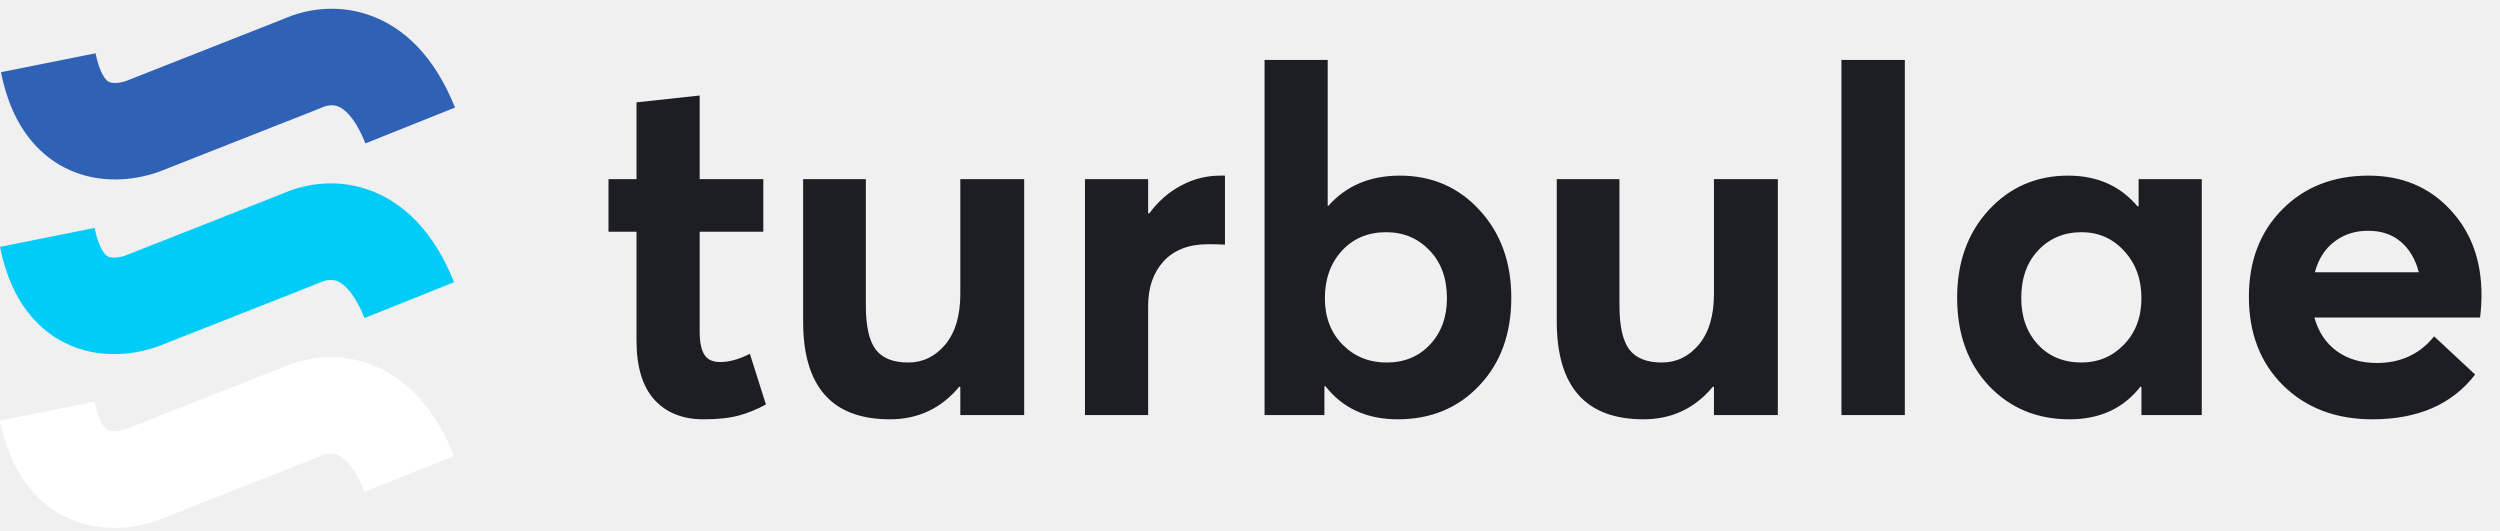
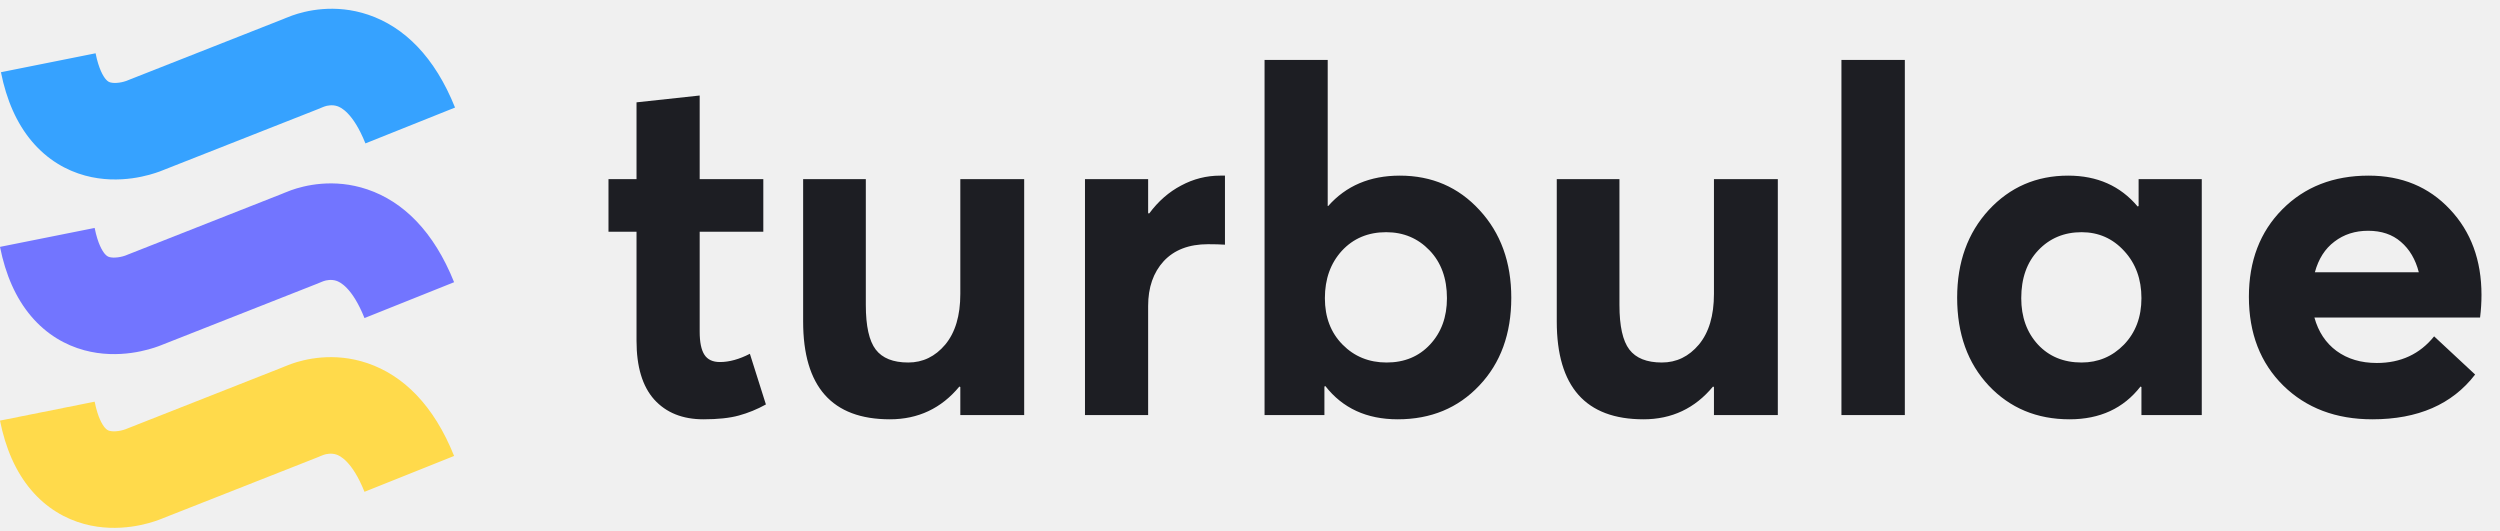
<svg xmlns="http://www.w3.org/2000/svg" width="259" height="55" viewBox="0 0 259 55" fill="none">
-   <path d="M33.618 11.031C33.888 10.935 34.429 10.824 34.951 11.001C35.257 11.104 36.564 11.623 37.858 14.857L47.142 11.143C45.043 5.895 41.878 2.788 38.157 1.529C34.654 0.343 31.616 1.132 30.279 1.605C30 1.704 29.753 1.804 29.586 1.874L29.422 1.942C29.334 1.979 29.28 2.001 29.215 2.026L13.357 8.273C13.311 8.292 13.267 8.309 13.233 8.323L13.144 8.358L13.092 8.379L13.079 8.384L13.076 8.385C13.003 8.412 12.713 8.511 12.338 8.563C11.953 8.616 11.648 8.596 11.442 8.54C11.303 8.503 11.152 8.44 10.949 8.2C10.711 7.918 10.236 7.183 9.903 5.52L0.097 7.481C0.673 10.362 1.726 12.777 3.308 14.651C4.925 16.566 6.884 17.664 8.818 18.19C12.429 19.172 15.653 18.095 16.547 17.764C16.672 17.717 16.782 17.674 16.858 17.643L16.948 17.607C16.977 17.596 16.995 17.588 17.023 17.577L32.88 11.331C33.251 11.184 33.361 11.135 33.428 11.105C33.482 11.081 33.507 11.07 33.618 11.031Z" fill="#2F62B5" />
-   <path d="M33.521 29.125C33.791 29.029 34.332 28.918 34.854 29.094C35.159 29.198 36.467 29.716 37.761 32.951L47.045 29.237C44.946 23.989 41.781 20.882 38.06 19.622C34.557 18.436 31.518 19.225 30.182 19.698C29.903 19.797 29.656 19.898 29.488 19.968L29.325 20.036C29.236 20.072 29.183 20.094 29.118 20.12L13.26 26.367C13.213 26.386 13.17 26.403 13.136 26.417L13.047 26.452L12.995 26.473L12.982 26.478L12.979 26.479C12.906 26.506 12.616 26.605 12.241 26.656C11.856 26.709 11.55 26.69 11.345 26.634C11.206 26.596 11.055 26.534 10.852 26.294C10.614 26.012 10.138 25.277 9.806 23.613L0 25.575C0.576 28.456 1.629 30.871 3.211 32.745C4.827 34.66 6.787 35.758 8.721 36.283C12.332 37.266 15.556 36.188 16.45 35.857C16.575 35.811 16.685 35.767 16.761 35.737L16.851 35.701C16.88 35.689 16.898 35.682 16.926 35.671L32.783 29.424C33.154 29.278 33.264 29.229 33.331 29.199C33.385 29.175 33.41 29.164 33.521 29.125Z" fill="#00CDF7" />
-   <path d="M33.521 47.125C33.791 47.029 34.332 46.918 34.854 47.094C35.159 47.198 36.467 47.716 37.761 50.951L47.045 47.237C44.946 41.989 41.781 38.882 38.06 37.622C34.557 36.436 31.518 37.225 30.182 37.698C29.903 37.797 29.656 37.898 29.488 37.968L29.325 38.036C29.236 38.072 29.183 38.094 29.118 38.12L13.26 44.367C13.213 44.386 13.17 44.403 13.136 44.417L13.047 44.452L12.995 44.473L12.982 44.478L12.979 44.479C12.906 44.506 12.616 44.605 12.241 44.656C11.856 44.709 11.55 44.69 11.345 44.634C11.206 44.596 11.055 44.534 10.852 44.294C10.614 44.012 10.138 43.277 9.806 41.613L0 43.575C0.576 46.456 1.629 48.871 3.211 50.745C4.827 52.66 6.787 53.758 8.721 54.283C12.332 55.266 15.556 54.188 16.45 53.857C16.575 53.811 16.685 53.767 16.761 53.737L16.851 53.701C16.88 53.689 16.898 53.682 16.926 53.671L32.783 47.424C33.154 47.278 33.264 47.229 33.331 47.199C33.385 47.175 33.41 47.164 33.521 47.125Z" fill="white" />
+   <path d="M33.618 11.031C33.888 10.935 34.429 10.824 34.951 11.001C35.257 11.104 36.564 11.623 37.858 14.857L47.142 11.143C45.043 5.895 41.878 2.788 38.157 1.529C34.654 0.343 31.616 1.132 30.279 1.605C30 1.704 29.753 1.804 29.586 1.874L29.422 1.942C29.334 1.979 29.28 2.001 29.215 2.026L13.357 8.273C13.311 8.292 13.267 8.309 13.233 8.323L13.144 8.358L13.092 8.379L13.079 8.384L13.076 8.385C13.003 8.412 12.713 8.511 12.338 8.563C11.953 8.616 11.648 8.596 11.442 8.54C11.303 8.503 11.152 8.44 10.949 8.2C10.711 7.918 10.236 7.183 9.903 5.52L0.097 7.481C0.673 10.362 1.726 12.777 3.308 14.651C4.925 16.566 6.884 17.664 8.818 18.19C12.429 19.172 15.653 18.095 16.547 17.764C16.672 17.717 16.782 17.674 16.858 17.643L16.948 17.607C16.977 17.596 16.995 17.588 17.023 17.577L32.88 11.331C33.251 11.184 33.361 11.135 33.428 11.105C33.482 11.081 33.507 11.07 33.618 11.031Z" fill="#36A2FF" />
+   <path d="M33.521 29.125C33.791 29.029 34.332 28.918 34.854 29.094C35.159 29.198 36.467 29.716 37.761 32.951L47.045 29.237C44.946 23.989 41.781 20.882 38.06 19.622C34.557 18.436 31.518 19.225 30.182 19.698C29.903 19.797 29.656 19.898 29.488 19.968L29.325 20.036C29.236 20.072 29.183 20.094 29.118 20.12L13.26 26.367C13.213 26.386 13.17 26.403 13.136 26.417L13.047 26.452L12.995 26.473L12.982 26.478L12.979 26.479C12.906 26.506 12.616 26.605 12.241 26.656C11.856 26.709 11.55 26.69 11.345 26.634C11.206 26.596 11.055 26.534 10.852 26.294C10.614 26.012 10.138 25.277 9.806 23.613L0 25.575C0.576 28.456 1.629 30.871 3.211 32.745C4.827 34.66 6.787 35.758 8.721 36.283C12.332 37.266 15.556 36.188 16.45 35.857C16.575 35.811 16.685 35.767 16.761 35.737L16.851 35.701C16.88 35.689 16.898 35.682 16.926 35.671L32.783 29.424C33.154 29.278 33.264 29.229 33.331 29.199C33.385 29.175 33.41 29.164 33.521 29.125Z" fill="#7275FF" />
+   <path d="M33.521 47.125C33.791 47.029 34.332 46.918 34.854 47.094C35.159 47.198 36.467 47.716 37.761 50.951L47.045 47.237C44.946 41.989 41.781 38.882 38.06 37.622C34.557 36.436 31.518 37.225 30.182 37.698C29.903 37.797 29.656 37.898 29.488 37.968L29.325 38.036C29.236 38.072 29.183 38.094 29.118 38.12L13.26 44.367C13.213 44.386 13.17 44.403 13.136 44.417L13.047 44.452L12.995 44.473L12.982 44.478L12.979 44.479C12.906 44.506 12.616 44.605 12.241 44.656C11.856 44.709 11.55 44.69 11.345 44.634C11.206 44.596 11.055 44.534 10.852 44.294C10.614 44.012 10.138 43.277 9.806 41.613L0 43.575C0.576 46.456 1.629 48.871 3.211 50.745C4.827 52.66 6.787 53.758 8.721 54.283C12.332 55.266 15.556 54.188 16.45 53.857C16.575 53.811 16.685 53.767 16.761 53.737L16.851 53.701C16.88 53.689 16.898 53.682 16.926 53.671L32.783 47.424C33.154 47.278 33.264 47.229 33.331 47.199C33.385 47.175 33.41 47.164 33.521 47.125Z" fill="#FFDA4B" />
  <path d="M72.878 43.44C70.713 43.44 69.012 42.756 67.775 41.389C66.555 40.022 65.944 37.995 65.944 35.31V24.006H63.039V18.561H65.944V10.602L72.487 9.895V18.561H79.079V24.006H72.487V34.357C72.487 35.448 72.65 36.245 72.976 36.75C73.301 37.255 73.838 37.507 74.587 37.507C75.547 37.507 76.581 37.222 77.688 36.652L79.348 41.901C78.436 42.406 77.5 42.788 76.54 43.049C75.596 43.309 74.375 43.44 72.878 43.44ZM92.189 43.44C86.2 43.44 83.205 40.062 83.205 33.308V18.561H89.699V31.599C89.699 33.78 90.041 35.318 90.725 36.213C91.408 37.108 92.531 37.556 94.094 37.556C95.607 37.556 96.885 36.937 97.927 35.7C98.968 34.447 99.489 32.697 99.489 30.451V18.561H106.105V43H99.489V40.095L99.392 40.046C97.52 42.308 95.119 43.44 92.189 43.44ZM112.404 43V18.561H118.947V22.102H119.069C119.997 20.848 121.096 19.888 122.365 19.221C123.635 18.537 124.986 18.195 126.418 18.195H126.906V25.349C126.434 25.316 125.848 25.3 125.148 25.3C123.179 25.3 121.649 25.886 120.559 27.058C119.484 28.23 118.947 29.776 118.947 31.696V43H112.404ZM144.802 43.44C141.595 43.44 139.097 42.292 137.307 39.997L137.209 40.046V43H131.008V6.208H137.551V21.345H137.6C139.455 19.245 141.929 18.195 145.021 18.195C148.342 18.195 151.092 19.384 153.273 21.76C155.471 24.136 156.569 27.163 156.569 30.842C156.569 34.585 155.463 37.621 153.249 39.948C151.052 42.276 148.236 43.44 144.802 43.44ZM143.654 37.556C145.493 37.556 146.991 36.937 148.146 35.7C149.318 34.447 149.904 32.844 149.904 30.891C149.904 28.84 149.302 27.188 148.098 25.935C146.893 24.681 145.396 24.055 143.605 24.055C141.734 24.055 140.204 24.698 139.016 25.983C137.844 27.269 137.258 28.905 137.258 30.891C137.258 32.86 137.868 34.463 139.089 35.7C140.31 36.937 141.831 37.556 143.654 37.556ZM170.266 43.44C164.276 43.44 161.281 40.062 161.281 33.308V18.561H167.775V31.599C167.775 33.78 168.117 35.318 168.801 36.213C169.484 37.108 170.607 37.556 172.17 37.556C173.684 37.556 174.961 36.937 176.003 35.7C177.045 34.447 177.565 32.697 177.565 30.451V18.561H184.182V43H177.565V40.095L177.468 40.046C175.596 42.308 173.195 43.44 170.266 43.44ZM190.773 43V6.208H197.341V43H190.773ZM214.406 43.44C211.021 43.44 208.229 42.276 206.032 39.948C203.851 37.621 202.761 34.585 202.761 30.842C202.761 27.163 203.851 24.136 206.032 21.76C208.229 19.384 210.972 18.195 214.26 18.195C217.271 18.195 219.672 19.261 221.462 21.394L221.56 21.345V18.561H228.103V43H221.853V40.095L221.755 40.046C219.997 42.308 217.548 43.44 214.406 43.44ZM215.651 37.556C217.377 37.556 218.841 36.937 220.046 35.7C221.25 34.447 221.853 32.844 221.853 30.891C221.853 28.921 221.258 27.294 220.07 26.008C218.882 24.706 217.409 24.055 215.651 24.055C213.845 24.055 212.347 24.681 211.159 25.935C209.987 27.172 209.401 28.824 209.401 30.891C209.401 32.844 209.979 34.447 211.135 35.7C212.29 36.937 213.796 37.556 215.651 37.556ZM257.082 30.549C257.082 31.33 257.033 32.111 256.936 32.893H239.772C240.179 34.374 240.944 35.529 242.067 36.359C243.207 37.19 244.598 37.605 246.242 37.605C248.716 37.605 250.694 36.685 252.175 34.846L256.423 38.801C254.047 41.893 250.498 43.44 245.778 43.44C242.002 43.44 238.926 42.276 236.55 39.948C234.174 37.605 232.985 34.536 232.985 30.744C232.985 27.033 234.141 24.014 236.452 21.686C238.763 19.359 241.742 18.195 245.388 18.195C248.822 18.195 251.63 19.359 253.811 21.686C255.992 23.998 257.082 26.952 257.082 30.549ZM245.339 23.908C243.988 23.908 242.824 24.283 241.848 25.031C240.871 25.764 240.196 26.822 239.821 28.205H250.588C250.246 26.87 249.628 25.821 248.732 25.056C247.854 24.291 246.722 23.908 245.339 23.908Z" fill="#1D1E23" />
</svg>
